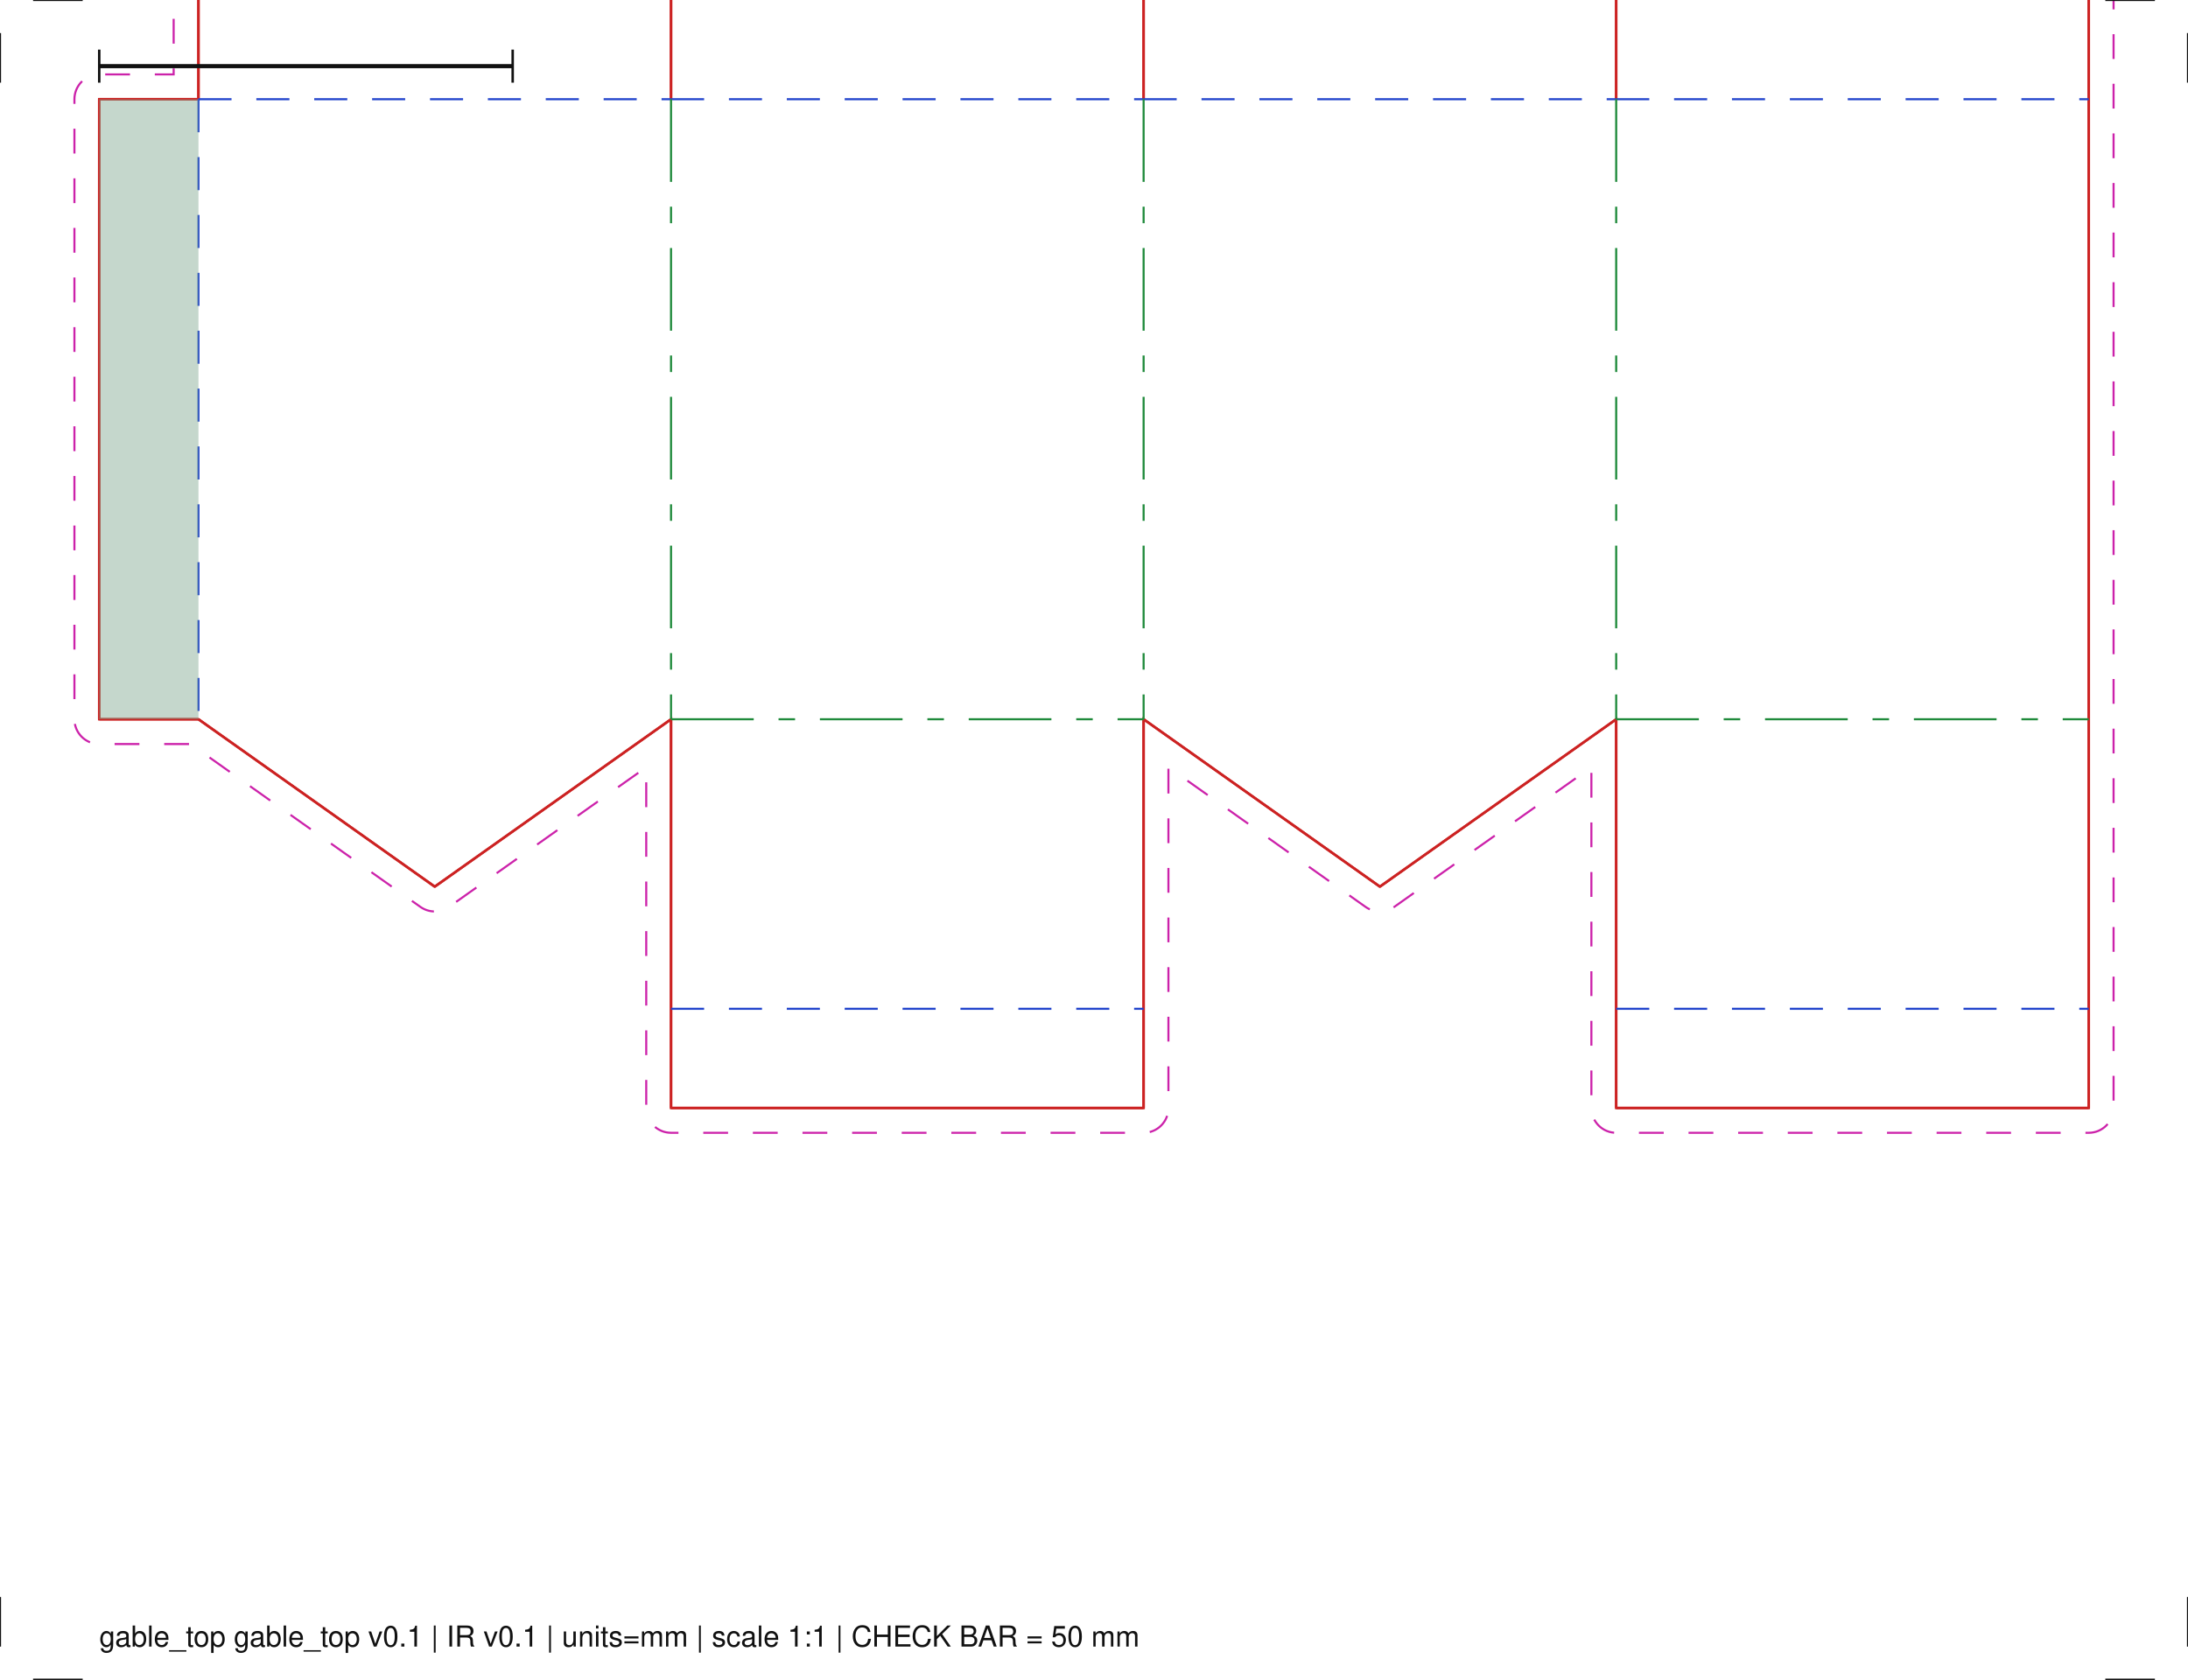
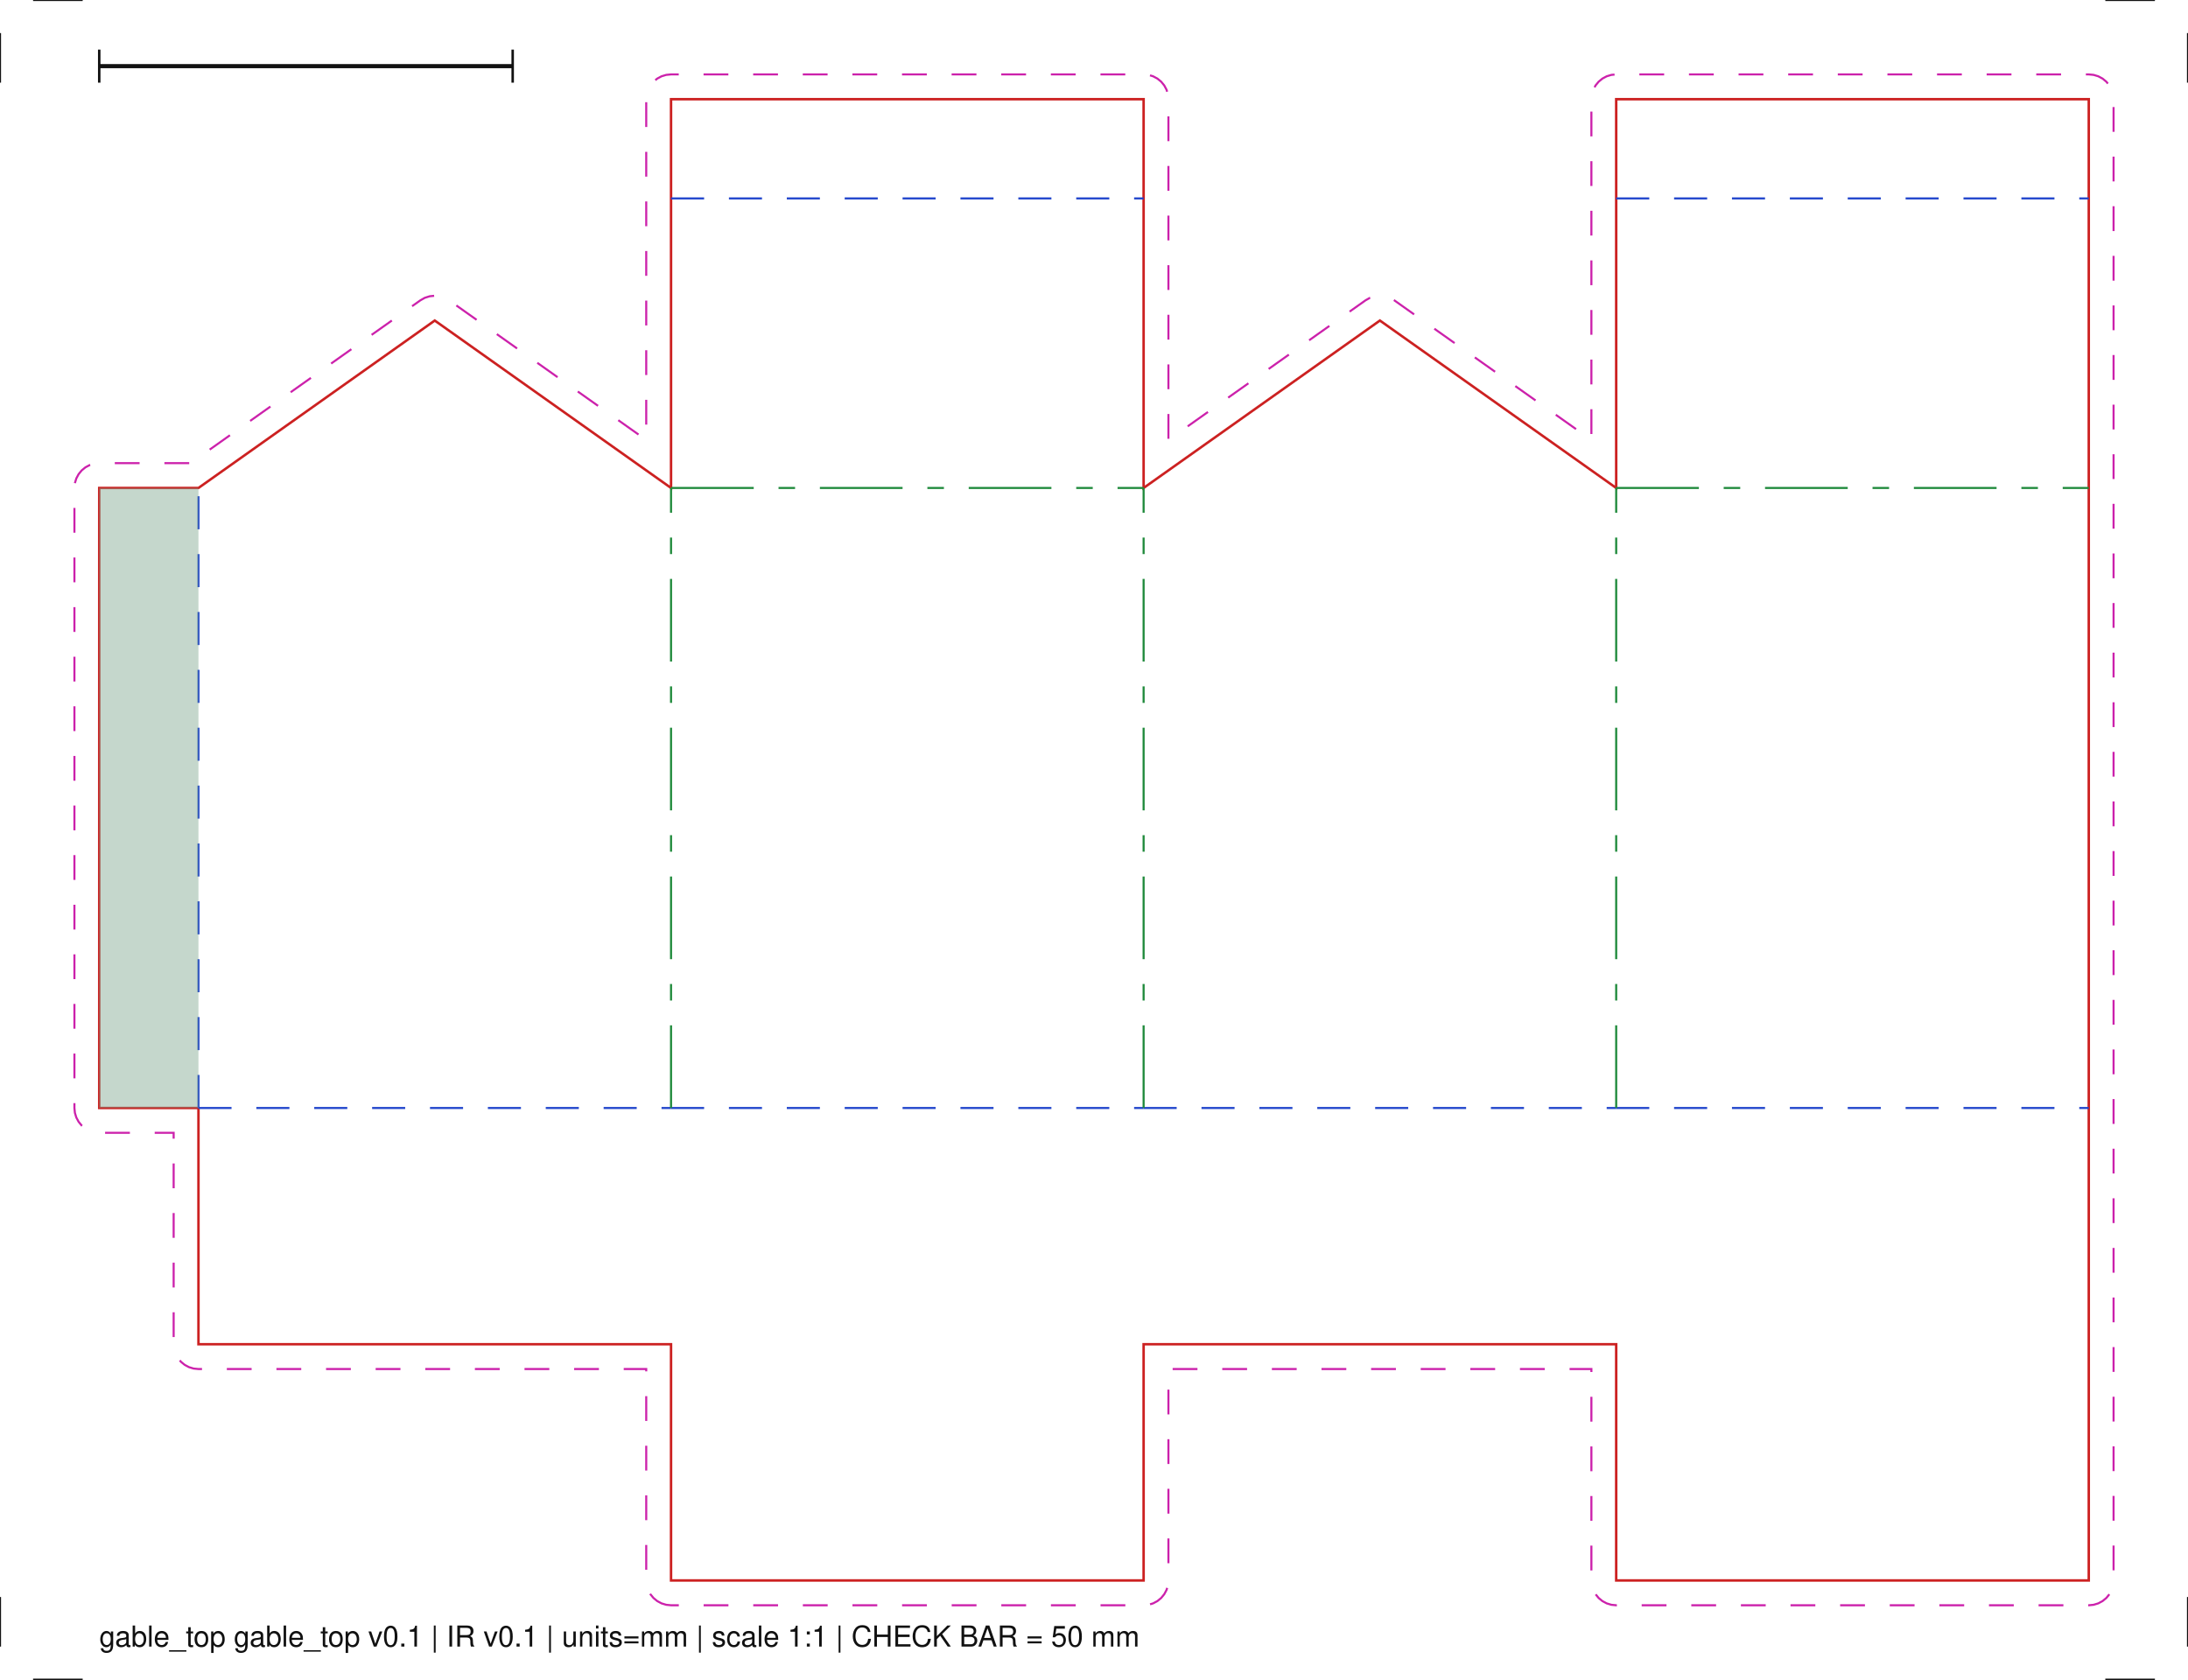
<svg xmlns="http://www.w3.org/2000/svg" width="264.600mm" height="203.173mm" viewBox="0 0 264.600 203.173">
  <g id="CUT">
-     <polygon points="81.150,-45.150 81.150,-16.575 24.000,-16.575 24.000,12.000 12.000,12.000 12.000,87.000 24.000,87.000 52.575,107.250 81.150,87.000 81.150,122.023 81.150,134.023 138.300,134.023 138.300,122.023 138.300,87.000 166.875,107.250 195.450,87.000 195.450,122.023 195.450,134.023 252.600,134.023 252.600,122.023 252.600,87.000 252.600,12.000 252.600,-45.150 195.450,-45.150 195.450,-16.575 138.300,-16.575 138.300,-45.150 81.150,-45.150" fill="none" stroke="#CC2222" stroke-width="0.3" />
-     <line x1="12.000" y1="12.000" x2="24.000" y2="12.000" stroke="#CC2222" stroke-width="0.3" />
-     <line x1="24.000" y1="87.000" x2="12.000" y2="87.000" stroke="#CC2222" stroke-width="0.3" />
-     <line x1="12.000" y1="87.000" x2="12.000" y2="12.000" stroke="#CC2222" stroke-width="0.3" />
-     <line x1="81.150" y1="87.000" x2="52.575" y2="107.250" stroke="#CC2222" stroke-width="0.3" />
-     <line x1="52.575" y1="107.250" x2="24.000" y2="87.000" stroke="#CC2222" stroke-width="0.3" />
-     <line x1="195.450" y1="87.000" x2="166.875" y2="107.250" stroke="#CC2222" stroke-width="0.3" />
-     <line x1="166.875" y1="107.250" x2="138.300" y2="87.000" stroke="#CC2222" stroke-width="0.3" />
-     <line x1="252.600" y1="12.000" x2="252.600" y2="87.000" stroke="#CC2222" stroke-width="0.3" />
-     <line x1="138.300" y1="87.000" x2="138.300" y2="122.023" stroke="#CC2222" stroke-width="0.3" />
-     <line x1="81.150" y1="122.023" x2="81.150" y2="87.000" stroke="#CC2222" stroke-width="0.3" />
-     <line x1="138.300" y1="122.023" x2="138.300" y2="134.023" stroke="#CC2222" stroke-width="0.3" />
-     <line x1="138.300" y1="134.023" x2="81.150" y2="134.023" stroke="#CC2222" stroke-width="0.3" />
-     <line x1="81.150" y1="134.023" x2="81.150" y2="122.023" stroke="#CC2222" stroke-width="0.3" />
-     <line x1="252.600" y1="87.000" x2="252.600" y2="122.023" stroke="#CC2222" stroke-width="0.3" />
-     <line x1="195.450" y1="122.023" x2="195.450" y2="87.000" stroke="#CC2222" stroke-width="0.3" />
-     <line x1="252.600" y1="122.023" x2="252.600" y2="134.023" stroke="#CC2222" stroke-width="0.3" />
-     <line x1="252.600" y1="134.023" x2="195.450" y2="134.023" stroke="#CC2222" stroke-width="0.3" />
-     <line x1="195.450" y1="134.023" x2="195.450" y2="122.023" stroke="#CC2222" stroke-width="0.3" />
-     <line x1="195.450" y1="-45.150" x2="252.600" y2="-45.150" stroke="#CC2222" stroke-width="0.3" />
-     <line x1="252.600" y1="-45.150" x2="252.600" y2="12.000" stroke="#CC2222" stroke-width="0.3" />
-     <line x1="195.450" y1="12.000" x2="195.450" y2="-45.150" stroke="#CC2222" stroke-width="0.3" />
-     <line x1="81.150" y1="-45.150" x2="138.300" y2="-45.150" stroke="#CC2222" stroke-width="0.3" />
-     <line x1="138.300" y1="-45.150" x2="138.300" y2="12.000" stroke="#CC2222" stroke-width="0.3" />
-     <line x1="81.150" y1="12.000" x2="81.150" y2="-45.150" stroke="#CC2222" stroke-width="0.3" />
-     <line x1="24.000" y1="-16.575" x2="81.150" y2="-16.575" stroke="#CC2222" stroke-width="0.3" />
-     <line x1="81.150" y1="-16.575" x2="81.150" y2="12.000" stroke="#CC2222" stroke-width="0.3" />
-     <line x1="24.000" y1="12.000" x2="24.000" y2="-16.575" stroke="#CC2222" stroke-width="0.3" />
-     <line x1="138.300" y1="-16.575" x2="195.450" y2="-16.575" stroke="#CC2222" stroke-width="0.3" />
-     <line x1="195.450" y1="-16.575" x2="195.450" y2="12.000" stroke="#CC2222" stroke-width="0.3" />
-     <line x1="138.300" y1="12.000" x2="138.300" y2="-16.575" stroke="#CC2222" stroke-width="0.3" />
+     <polygon points="81.150,191.173 81.150,162.598 24.000,162.598 24.000,134.023 12.000,134.023 12.000,59.023 24.000,59.023 52.575,38.773 81.150,59.023 81.150,24.000 81.150,12.000 138.300,12.000 138.300,24.000 138.300,59.023 166.875,38.773 195.450,59.023 195.450,24.000 195.450,12.000 252.600,12.000 252.600,24.000 252.600,59.023 252.600,134.023 252.600,191.173 195.450,191.173 195.450,162.598 138.300,162.598 138.300,191.173 81.150,191.173" fill="none" stroke="#CC2121" stroke-width="0.3" />
  </g>
  <g id="CREASE-MOUNTAIN">
-     <line x1="24.000" y1="12.000" x2="24.000" y2="87.000" stroke="#2244CC" stroke-width="0.25" stroke-dasharray="4,3" />
-     <line x1="81.150" y1="122.023" x2="138.300" y2="122.023" stroke="#2244CC" stroke-width="0.25" stroke-dasharray="4,3" />
-     <line x1="195.450" y1="122.023" x2="252.600" y2="122.023" stroke="#2244CC" stroke-width="0.25" stroke-dasharray="4,3" />
-     <line x1="195.450" y1="12.000" x2="252.600" y2="12.000" stroke="#2244CC" stroke-width="0.25" stroke-dasharray="4,3" />
-     <line x1="81.150" y1="12.000" x2="138.300" y2="12.000" stroke="#2244CC" stroke-width="0.25" stroke-dasharray="4,3" />
-     <line x1="24.000" y1="12.000" x2="81.150" y2="12.000" stroke="#2244CC" stroke-width="0.25" stroke-dasharray="4,3" />
-     <line x1="138.300" y1="12.000" x2="195.450" y2="12.000" stroke="#2244CC" stroke-width="0.25" stroke-dasharray="4,3" />
+     <line x1="24.000" y1="134.023" x2="24.000" y2="59.023" stroke="#2145CC" stroke-width="0.25" stroke-dasharray="4,3" />
+     <line x1="81.150" y1="24.000" x2="138.300" y2="24.000" stroke="#2145CC" stroke-width="0.25" stroke-dasharray="4,3" />
+     <line x1="195.450" y1="24.000" x2="252.600" y2="24.000" stroke="#2145CC" stroke-width="0.25" stroke-dasharray="4,3" />
+     <line x1="195.450" y1="134.023" x2="252.600" y2="134.023" stroke="#2145CC" stroke-width="0.25" stroke-dasharray="4,3" />
+     <line x1="81.150" y1="134.023" x2="138.300" y2="134.023" stroke="#2145CC" stroke-width="0.25" stroke-dasharray="4,3" />
+     <line x1="24.000" y1="134.023" x2="81.150" y2="134.023" stroke="#2145CC" stroke-width="0.25" stroke-dasharray="4,3" />
+     <line x1="138.300" y1="134.023" x2="195.450" y2="134.023" stroke="#2145CC" stroke-width="0.25" stroke-dasharray="4,3" />
  </g>
  <g id="CREASE-VALLEY">
-     <line x1="81.150" y1="12.000" x2="81.150" y2="87.000" stroke="#1F8A3B" stroke-width="0.25" stroke-dasharray="10,3,2,3" />
-     <line x1="138.300" y1="12.000" x2="138.300" y2="87.000" stroke="#1F8A3B" stroke-width="0.25" stroke-dasharray="10,3,2,3" />
-     <line x1="195.450" y1="12.000" x2="195.450" y2="87.000" stroke="#1F8A3B" stroke-width="0.25" stroke-dasharray="10,3,2,3" />
-     <line x1="81.150" y1="87.000" x2="138.300" y2="87.000" stroke="#1F8A3B" stroke-width="0.25" stroke-dasharray="10,3,2,3" />
-     <line x1="195.450" y1="87.000" x2="252.600" y2="87.000" stroke="#1F8A3B" stroke-width="0.25" stroke-dasharray="10,3,2,3" />
+     <line x1="81.150" y1="134.023" x2="81.150" y2="59.023" stroke="#1F8A3B" stroke-width="0.25" stroke-dasharray="10,3,2,3" />
+     <line x1="138.300" y1="134.023" x2="138.300" y2="59.023" stroke="#1F8A3B" stroke-width="0.25" stroke-dasharray="10,3,2,3" />
+     <line x1="195.450" y1="134.023" x2="195.450" y2="59.023" stroke="#1F8A3B" stroke-width="0.25" stroke-dasharray="10,3,2,3" />
+     <line x1="81.150" y1="59.023" x2="138.300" y2="59.023" stroke="#1F8A3B" stroke-width="0.25" stroke-dasharray="10,3,2,3" />
+     <line x1="195.450" y1="59.023" x2="252.600" y2="59.023" stroke="#1F8A3B" stroke-width="0.25" stroke-dasharray="10,3,2,3" />
  </g>
  <g id="GLUE">
-     <polygon points="12.000,12.000 24.000,12.000 24.000,87.000 12.000,87.000" fill="#7FA88F" fill-opacity="0.45" stroke="none" />
+     <polygon points="12.000,134.023 24.000,134.023 24.000,59.023 12.000,59.023" fill="#80A88F" fill-opacity="0.45" stroke="none" />
  </g>
  <g id="BLEED">
-     <polygon points="81.150,-48.150 80.856,-48.136 80.565,-48.092 80.279,-48.021 80.002,-47.922 79.736,-47.796 79.483,-47.644 79.247,-47.469 79.029,-47.271 78.831,-47.053 78.656,-46.817 78.504,-46.564 78.378,-46.298 78.279,-46.021 78.208,-45.735 78.164,-45.444 78.150,-45.150 78.150,-19.575 24.000,-19.575 23.706,-19.561 23.415,-19.517 23.129,-19.446 22.852,-19.347 22.586,-19.221 22.333,-19.069 22.097,-18.894 21.879,-18.696 21.681,-18.478 21.506,-18.242 21.354,-17.989 21.228,-17.723 21.129,-17.446 21.058,-17.160 21.014,-16.869 21.000,-16.575 21.000,9.000 12.000,9.000 11.706,9.014 11.415,9.058 11.129,9.129 10.852,9.228 10.586,9.354 10.333,9.506 10.097,9.681 9.879,9.879 9.681,10.097 9.506,10.333 9.354,10.586 9.228,10.852 9.129,11.129 9.058,11.415 9.014,11.706 9.000,12.000 9.000,87.000 9.014,87.294 9.058,87.585 9.129,87.871 9.228,88.148 9.354,88.414 9.506,88.667 9.681,88.903 9.879,89.121 10.097,89.319 10.333,89.494 10.586,89.646 10.852,89.772 11.129,89.871 11.415,89.942 11.706,89.986 12.000,90.000 23.045,90.000 50.840,109.698 51.080,109.851 51.333,109.981 51.597,110.086 51.870,110.166 52.150,110.220 52.433,110.247 52.717,110.247 53.000,110.220 53.280,110.166 53.553,110.086 53.817,109.981 54.070,109.851 54.310,109.698 78.150,92.803 78.150,134.023 78.164,134.317 78.208,134.608 78.279,134.894 78.378,135.171 78.504,135.437 78.656,135.689 78.831,135.926 79.029,136.144 79.247,136.342 79.483,136.517 79.736,136.669 80.002,136.794 80.279,136.894 80.565,136.965 80.856,137.008 81.150,137.023 138.300,137.023 138.594,137.008 138.885,136.965 139.171,136.894 139.448,136.794 139.714,136.669 139.967,136.517 140.203,136.342 140.421,136.144 140.619,135.926 140.794,135.689 140.946,135.437 141.072,135.171 141.171,134.894 141.242,134.608 141.286,134.317 141.300,134.023 141.300,92.803 165.140,109.698 165.380,109.851 165.633,109.981 165.897,110.086 166.170,110.166 166.450,110.220 166.733,110.247 167.017,110.247 167.300,110.220 167.580,110.166 167.853,110.086 168.117,109.981 168.370,109.851 168.610,109.698 192.450,92.803 192.450,134.023 192.464,134.317 192.508,134.608 192.579,134.894 192.678,135.171 192.804,135.437 192.956,135.689 193.131,135.926 193.329,136.144 193.547,136.342 193.783,136.517 194.036,136.669 194.302,136.794 194.579,136.894 194.865,136.965 195.156,137.008 195.450,137.023 252.600,137.023 252.894,137.008 253.185,136.965 253.471,136.894 253.748,136.794 254.014,136.669 254.267,136.517 254.503,136.342 254.721,136.144 254.919,135.926 255.094,135.689 255.246,135.437 255.372,135.171 255.471,134.894 255.542,134.608 255.586,134.317 255.600,134.023 255.600,-45.150 255.586,-45.444 255.542,-45.735 255.471,-46.021 255.372,-46.298 255.246,-46.564 255.094,-46.817 254.919,-47.053 254.721,-47.271 254.503,-47.469 254.267,-47.644 254.014,-47.796 253.748,-47.922 253.471,-48.021 253.185,-48.092 252.894,-48.136 252.600,-48.150 195.450,-48.150 195.156,-48.136 194.865,-48.092 194.579,-48.021 194.302,-47.922 194.036,-47.796 193.783,-47.644 193.547,-47.469 193.329,-47.271 193.131,-47.053 192.956,-46.817 192.804,-46.564 192.678,-46.298 192.579,-46.021 192.508,-45.735 192.464,-45.444 192.450,-45.150 192.450,-19.575 141.300,-19.575 141.300,-45.150 141.286,-45.444 141.242,-45.735 141.171,-46.021 141.072,-46.298 140.946,-46.564 140.794,-46.817 140.619,-47.053 140.421,-47.271 140.203,-47.469 139.967,-47.644 139.714,-47.796 139.448,-47.922 139.171,-48.021 138.885,-48.092 138.594,-48.136 138.300,-48.150 81.150,-48.150" fill="none" stroke="#CC22AA" stroke-width="0.25" stroke-dasharray="3,3" />
+     <polygon points="81.150,194.173 80.565,194.115 80.002,193.944 79.483,193.667 79.029,193.294 78.656,192.839 78.378,192.321 78.208,191.758 78.150,191.173 78.150,165.598 24.000,165.598 23.415,165.540 22.852,165.369 22.333,165.092 21.879,164.719 21.506,164.264 21.228,163.746 21.058,163.183 21.000,162.598 21.000,137.023 12.000,137.023 11.415,136.965 10.852,136.794 10.333,136.517 9.879,136.144 9.506,135.689 9.228,135.171 9.058,134.608 9.000,134.023 9.000,59.023 9.058,58.437 9.228,57.875 9.506,57.356 9.879,56.901 10.333,56.528 10.852,56.251 11.415,56.080 12.000,56.023 23.045,56.023 50.840,36.325 51.376,36.023 51.963,35.836 52.575,35.773 53.187,35.836 53.774,36.023 54.310,36.325 78.150,53.220 78.150,12.000 78.208,11.415 78.378,10.852 78.656,10.333 79.029,9.879 79.483,9.506 80.002,9.228 80.565,9.058 81.150,9.000 138.300,9.000 138.885,9.058 139.448,9.228 139.967,9.506 140.421,9.879 140.794,10.333 141.072,10.852 141.242,11.415 141.300,12.000 141.300,53.220 165.140,36.325 165.676,36.023 166.263,35.836 166.875,35.773 167.487,35.836 168.074,36.023 168.610,36.325 192.450,53.220 192.450,12.000 192.508,11.415 192.678,10.852 192.956,10.333 193.329,9.879 193.783,9.506 194.302,9.228 194.865,9.058 195.450,9.000 252.600,9.000 253.185,9.058 253.748,9.228 254.267,9.506 254.721,9.879 255.094,10.333 255.372,10.852 255.542,11.415 255.600,12.000 255.600,191.173 255.542,191.758 255.372,192.321 255.094,192.839 254.721,193.294 254.267,193.667 253.748,193.944 253.185,194.115 252.600,194.173 195.450,194.173 194.865,194.115 194.302,193.944 193.783,193.667 193.329,193.294 192.956,192.839 192.678,192.321 192.508,191.758 192.450,191.173 192.450,165.598 141.300,165.598 141.300,191.173 141.242,191.758 141.072,192.321 140.794,192.839 140.421,193.294 139.967,193.667 139.448,193.944 138.885,194.115 138.300,194.173 81.150,194.173" fill="none" stroke="#CC21AB" stroke-width="0.25" stroke-dasharray="3,3" />
  </g>
  <g id="REGISTRATION">
-     <path d="M 4.0 0 L 10.0 0 M 0 4.0 L 0 10.0" stroke="#111111" stroke-width="0.25" fill="none" />
-     <path d="M 260.6 0 L 254.6 0 M 264.6 4.0 L 264.6 10.0" stroke="#111111" stroke-width="0.25" fill="none" />
-     <path d="M 4.0 203.173 L 10.0 203.173 M 0 199.173 L 0 193.173" stroke="#111111" stroke-width="0.25" fill="none" />
-     <path d="M 260.6 203.173 L 254.6 203.173 M 264.6 199.173 L 264.6 193.173" stroke="#111111" stroke-width="0.25" fill="none" />
+     <line x1="4.000" y1="203.173" x2="10.000" y2="203.173" stroke="#121212" stroke-width="0.25" />
+     <line x1="0.000" y1="199.173" x2="0.000" y2="193.173" stroke="#121212" stroke-width="0.25" />
+     <line x1="260.600" y1="203.173" x2="254.600" y2="203.173" stroke="#121212" stroke-width="0.25" />
+     <line x1="264.600" y1="199.173" x2="264.600" y2="193.173" stroke="#121212" stroke-width="0.25" />
+     <line x1="4.000" y1="0.000" x2="10.000" y2="0.000" stroke="#121212" stroke-width="0.25" />
+     <line x1="0.000" y1="4.000" x2="0.000" y2="10.000" stroke="#121212" stroke-width="0.25" />
+     <line x1="260.600" y1="0.000" x2="254.600" y2="0.000" stroke="#121212" stroke-width="0.25" />
+     <line x1="264.600" y1="4.000" x2="264.600" y2="10.000" stroke="#121212" stroke-width="0.25" />
  </g>
  <g id="INFO">
-     <line x1="12.000" y1="8.000" x2="62.000" y2="8.000" stroke="#111" stroke-width="0.5" />
-     <line x1="12.000" y1="6.000" x2="12.000" y2="10.000" stroke="#111" stroke-width="0.3" />
-     <line x1="62.000" y1="6.000" x2="62.000" y2="10.000" stroke="#111" stroke-width="0.3" />
-     <text x="12.0" y="199.173" font-size="3.5" fill="#111" font-family="Helvetica">gable_top gable_top v0.1 | IR v0.1 | units=mm | scale 1:1 | CHECK BAR = 50 mm</text>
+     <line x1="12.000" y1="8.000" x2="62.000" y2="8.000" stroke="#121212" stroke-width="0.5" />
+     <line x1="12.000" y1="10.000" x2="12.000" y2="6.000" stroke="#121212" stroke-width="0.3" />
+     <line x1="62.000" y1="10.000" x2="62.000" y2="6.000" stroke="#121212" stroke-width="0.3" />
+     <text x="12.000" y="199.173" font-size="3.5" fill="#111111" font-family="Helvetica">gable_top gable_top v0.1 | IR v0.1 | units=mm | scale 1:1 | CHECK BAR = 50 mm</text>
  </g>
</svg>
